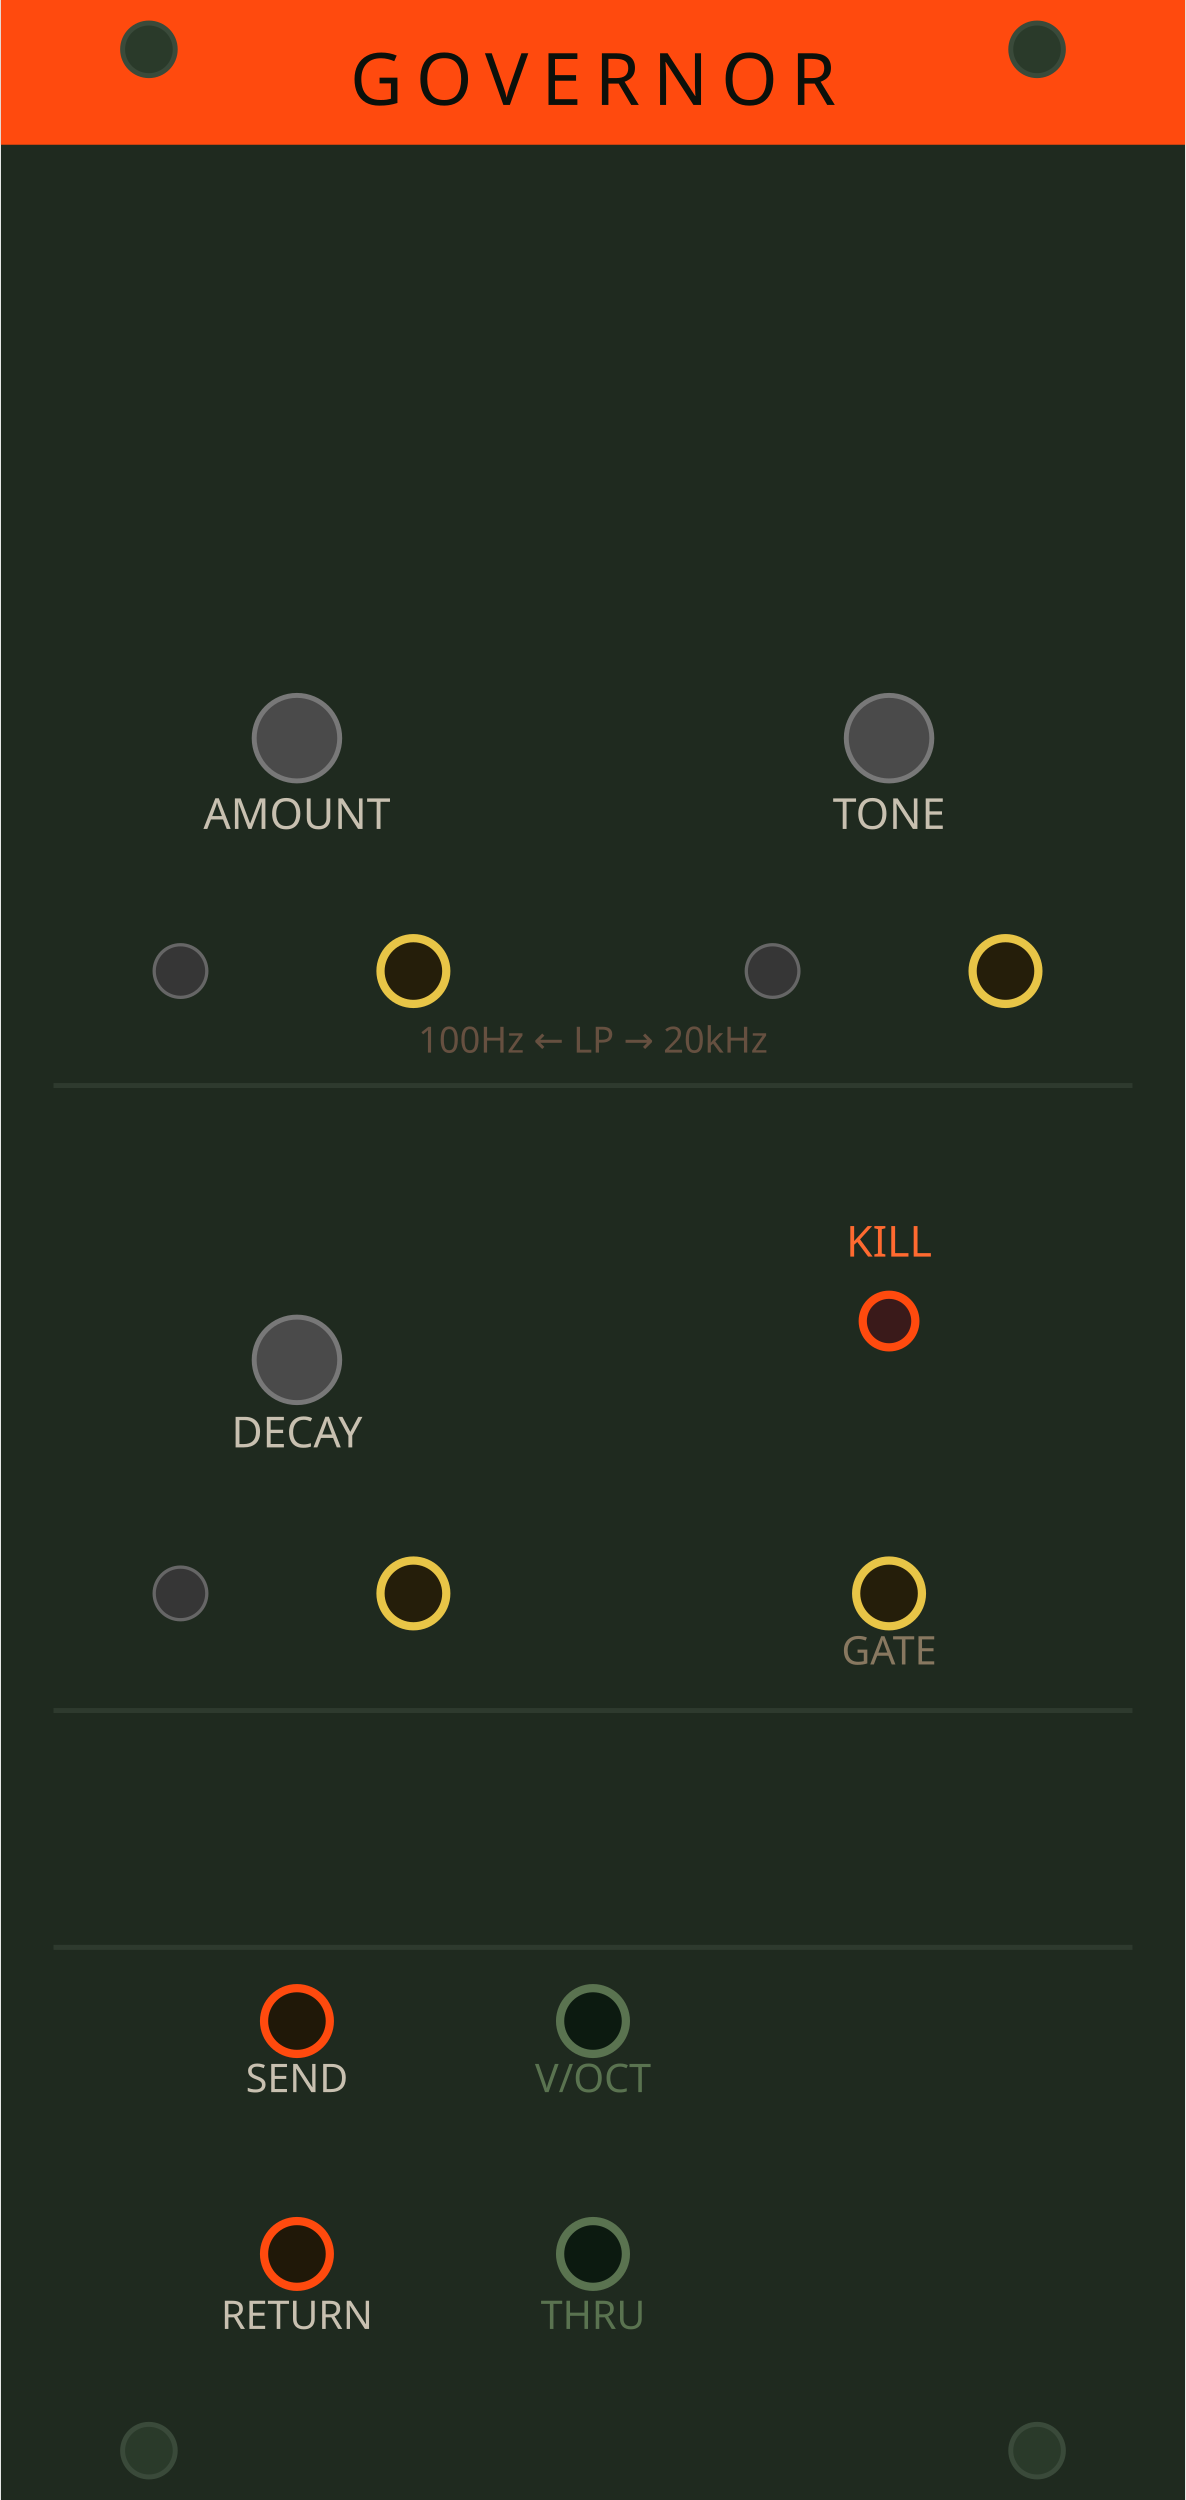
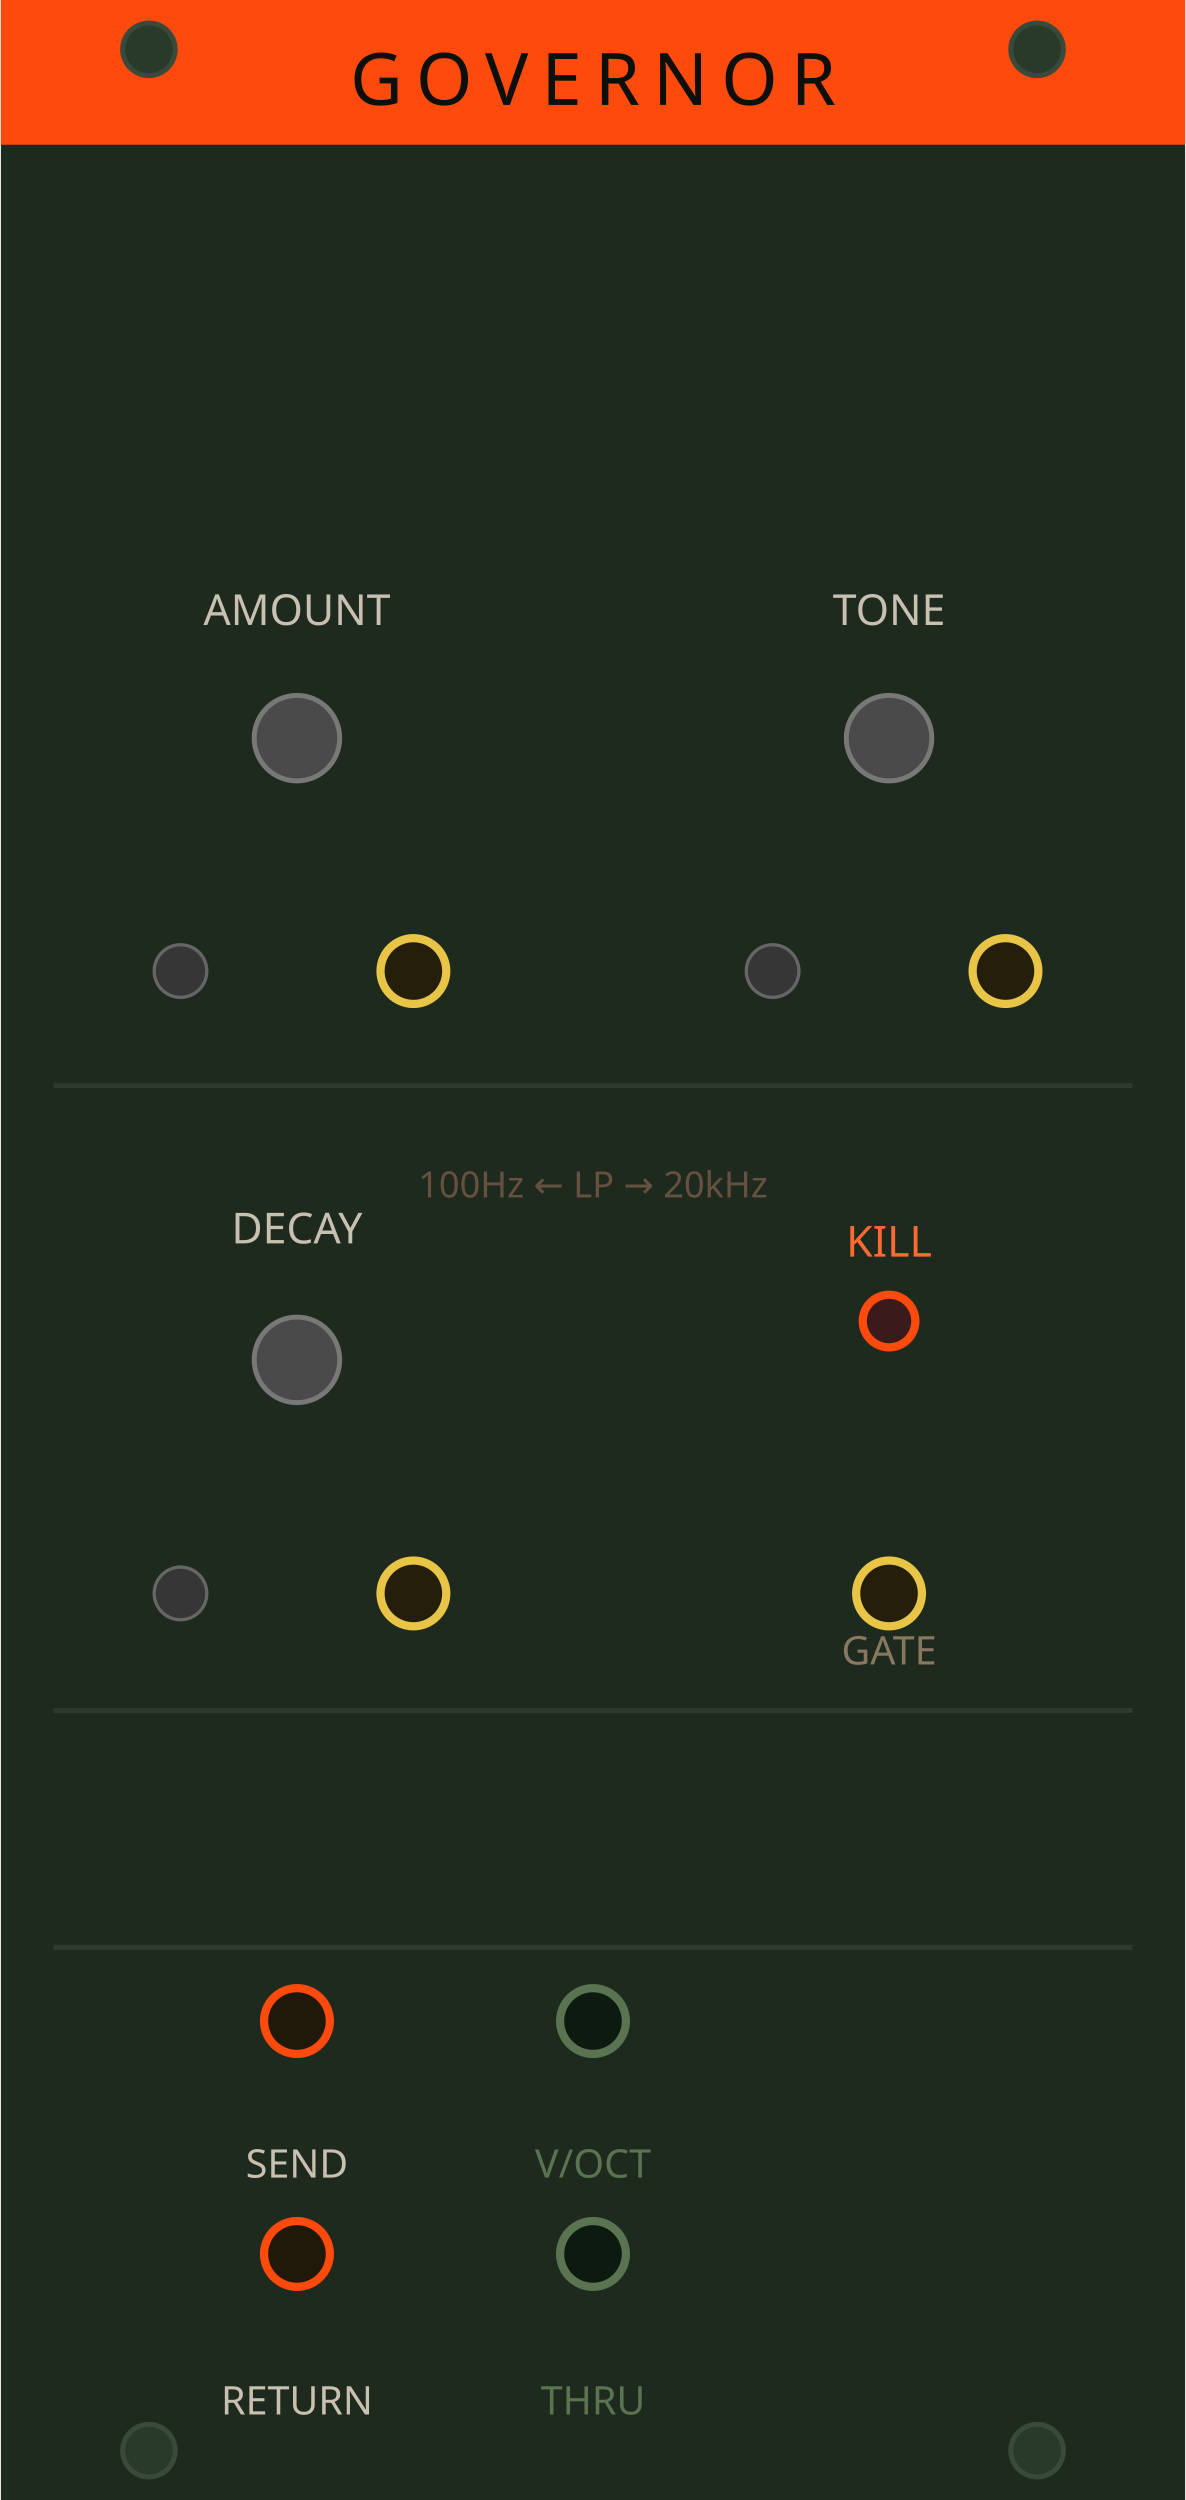
<svg xmlns="http://www.w3.org/2000/svg" width="60.96mm" height="128.5mm" viewBox="0 0 180 380" version="1.1" id="svg22">
  <defs id="defs22" />
  <rect width="180" height="380" fill="#1F2A1F" id="rect1" />
  <rect width="180" height="22" fill="#FF4A0E" id="rect2" />
  <path d="m 57.557,11.801 h 2.717 v 3.85 q -0.638,0.209 -1.287,0.308 -0.649,0.099 -1.474,0.099 -1.221,0 -2.057,-0.484 -0.836,-0.495 -1.276,-1.397 -0.429,-0.913 -0.429,-2.156 0,-1.232 0.484,-2.134 0.484,-0.902 1.386,-1.397 0.913,-0.506 2.2,-0.506 0.66,0 1.243,0.121 0.594,0.121 1.1,0.341 l -0.374,0.858 q -0.418,-0.187 -0.946,-0.319 -0.517,-0.132 -1.078,-0.132 -1.408,0 -2.2,0.847 -0.781,0.847 -0.781,2.321 0,0.935 0.297,1.661 0.308,0.715 0.957,1.122 0.649,0.396 1.705,0.396 0.517,0 0.88,-0.055 0.363,-0.055 0.66,-0.132 v -2.332 h -1.727 z m 13.451,0.209 q 0,1.221 -0.418,2.134 -0.407,0.902 -1.21,1.408 -0.803,0.506 -1.991,0.506 -1.221,0 -2.035,-0.506 -0.803,-0.506 -1.199,-1.419 -0.396,-0.913 -0.396,-2.134 0,-1.21 0.396,-2.112 0.396,-0.902 1.199,-1.408 0.814,-0.506 2.046,-0.506 1.177,0 1.98,0.506 0.803,0.495 1.21,1.408 0.418,0.902 0.418,2.123 z m -6.204,0 q 0,1.485 0.627,2.343 0.627,0.847 1.958,0.847 1.342,0 1.958,-0.847 0.616,-0.858 0.616,-2.343 0,-1.485 -0.616,-2.321 -0.616,-0.847 -1.947,-0.847 -1.331,0 -1.969,0.847 -0.627,0.836 -0.627,2.321 z m 15.365,-3.916 -2.805,7.854 h -0.99 l -2.805,-7.854 h 1.034 l 1.771,5.038 q 0.176,0.484 0.297,0.913 0.121,0.418 0.198,0.803 0.077,-0.385 0.198,-0.814 0.121,-0.429 0.297,-0.924 l 1.76,-5.016 z m 7.456,7.854 h -4.389 V 8.094 h 4.389 v 0.869 h -3.399 v 2.453 h 3.201 v 0.858 h -3.201 v 2.805 h 3.399 z m 5.894,-7.854 q 1.463,0 2.156,0.561 0.704,0.55 0.704,1.672 0,0.627 -0.231,1.045 -0.231,0.418 -0.594,0.671 -0.352,0.242 -0.748,0.385 l 2.156,3.52 h -1.155 l -1.903,-3.245 h -1.562 v 3.245 h -0.99 V 8.094 Z m -0.055,0.858 h -1.122 v 2.915 h 1.177 q 0.957,0 1.397,-0.374 0.44,-0.385 0.44,-1.122 0,-0.77 -0.462,-1.089 -0.462,-0.33 -1.43,-0.33 z M 106.42,15.948 h -1.155 l -4.202,-6.523 h -0.044 q 0.022,0.385 0.055,0.957 0.033,0.572 0.033,1.177 v 4.389 h -0.913 V 8.094 h 1.144 l 4.191,6.501 h 0.044 q -0.011,-0.176 -0.033,-0.528 -0.011,-0.352 -0.033,-0.77 -0.011,-0.418 -0.011,-0.77 V 8.094 h 0.924 z m 10.987,-3.938 q 0,1.221 -0.418,2.134 -0.407,0.902 -1.21,1.408 -0.803,0.506 -1.991,0.506 -1.221,0 -2.035,-0.506 -0.803,-0.506 -1.199,-1.419 -0.396,-0.913 -0.396,-2.134 0,-1.21 0.396,-2.112 0.396,-0.902 1.199,-1.408 0.814,-0.506 2.046,-0.506 1.177,0 1.98,0.506 0.803,0.495 1.21,1.408 0.418,0.902 0.418,2.123 z m -6.204,0 q 0,1.485 0.627,2.343 0.627,0.847 1.958,0.847 1.342,0 1.958,-0.847 0.616,-0.858 0.616,-2.343 0,-1.485 -0.616,-2.321 -0.616,-0.847 -1.947,-0.847 -1.331,0 -1.969,0.847 -0.627,0.836 -0.627,2.321 z m 12.109,-3.916 q 1.463,0 2.156,0.561 0.704,0.55 0.704,1.672 0,0.627 -0.231,1.045 -0.231,0.418 -0.594,0.671 -0.352,0.242 -0.748,0.385 l 2.156,3.52 h -1.155 l -1.903,-3.245 h -1.562 v 3.245 h -0.99 V 8.094 Z m -0.055,0.858 h -1.122 v 2.915 h 1.177 q 0.957,0 1.397,-0.374 0.44,-0.385 0.44,-1.122 0,-0.77 -0.462,-1.089 -0.462,-0.33 -1.43,-0.33 z" id="text2" style="font-size:11px;font-family:'Nunito Sans', sans-serif;letter-spacing:2;dominant-baseline:middle;text-anchor:middle;fill:#0c100a" aria-label="GOVERNOR" />
  <line x1="8" y1="165" x2="172" y2="165" stroke="#2E3A2E" stroke-width="0.75" id="line2" />
  <line x1="8" y1="260" x2="172" y2="260" stroke="#2E3A2E" stroke-width="0.75" id="line3" />
  <line x1="8" y1="296" x2="172" y2="296" stroke="#2E3A2E" stroke-width="0.75" id="line4" />
  <circle cx="45.0" cy="112.2" r="6.5" fill="#4A4A4A" stroke="#787878" stroke-width="0.75" id="circle4" />
  <circle cx="27.3" cy="147.6" r="4" fill="#363636" stroke="#666" stroke-width="0.5" id="circle5" />
  <circle cx="62.7" cy="147.6" r="5" fill="#251E0A" stroke="#E8C547" stroke-width="1.25" id="circle6" />
-   <path d="m 34.327,126 -0.559,-1.437 h -1.839 L 31.376,126 h -0.592 l 1.813,-4.66 h 0.526 l 1.807,4.66 z m -1.254,-3.361 q -0.019,-0.052 -0.065,-0.189 -0.045,-0.137 -0.091,-0.28 -0.039,-0.149 -0.065,-0.228 -0.045,0.202 -0.104,0.397 -0.059,0.189 -0.098,0.299 l -0.526,1.404 h 1.469 z m 4.543,3.361 -1.528,-4.069 h -0.026 q 0.019,0.202 0.033,0.546 0.013,0.338 0.013,0.709 V 126 h -0.539 v -4.641 h 0.865 l 1.43,3.803 h 0.026 l 1.456,-3.803 h 0.858 V 126 h -0.579 v -2.853 q 0,-0.338 0.013,-0.669 0.019,-0.332 0.033,-0.539 h -0.026 l -1.547,4.062 z m 7.897,-2.327 q 0,0.722 -0.247,1.261 -0.24,0.533 -0.715,0.832 -0.474,0.299 -1.177,0.299 -0.722,0 -1.202,-0.299 -0.474,-0.299 -0.709,-0.839 -0.234,-0.539 -0.234,-1.261 0,-0.715 0.234,-1.248 0.234,-0.533 0.709,-0.832 0.481,-0.299 1.209,-0.299 0.696,0 1.17,0.299 0.474,0.292 0.715,0.832 0.247,0.533 0.247,1.254 z m -3.666,0 q 0,0.877 0.37,1.385 0.37,0.5 1.157,0.5 0.793,0 1.157,-0.5 0.364,-0.507 0.364,-1.385 0,-0.877 -0.364,-1.371 -0.364,-0.5 -1.151,-0.5 -0.786,0 -1.163,0.5 -0.37,0.494 -0.37,1.371 z m 8.223,0.689 q 0,0.481 -0.195,0.871 -0.195,0.384 -0.598,0.611 -0.397,0.221 -1.014,0.221 -0.865,0 -1.319,-0.468 -0.449,-0.474 -0.449,-1.248 v -2.99 h 0.585 v 3.01 q 0,0.566 0.299,0.877 0.305,0.312 0.916,0.312 0.63,0 0.91,-0.332 0.286,-0.338 0.286,-0.865 v -3.003 h 0.579 z M 54.971,126 h -0.682 l -2.483,-3.854 h -0.026 q 0.013,0.228 0.033,0.566 0.019,0.338 0.019,0.696 V 126 h -0.539 v -4.641 h 0.676 l 2.477,3.841 h 0.026 q -0.006,-0.104 -0.019,-0.312 -0.006,-0.208 -0.019,-0.455 -0.006,-0.247 -0.006,-0.455 v -2.619 h 0.546 z m 2.73,0 h -0.585 v -4.128 h -1.45 v -0.513 h 3.478 v 0.513 h -1.443 z" id="text6" style="font-size:6.5px;font-family:'Nunito Sans', sans-serif;text-anchor:middle;fill:#c8c0b0" aria-label="AMOUNT" />
+   <path d="m 34.327,126 -0.559,-1.437 h -1.839 L 31.376,126 h -0.592 l 1.813,-4.66 h 0.526 l 1.807,4.66 z m -1.254,-3.361 q -0.019,-0.052 -0.065,-0.189 -0.045,-0.137 -0.091,-0.28 -0.039,-0.149 -0.065,-0.228 -0.045,0.202 -0.104,0.397 -0.059,0.189 -0.098,0.299 l -0.526,1.404 h 1.469 z m 4.543,3.361 -1.528,-4.069 h -0.026 q 0.019,0.202 0.033,0.546 0.013,0.338 0.013,0.709 V 126 h -0.539 v -4.641 h 0.865 l 1.43,3.803 h 0.026 l 1.456,-3.803 h 0.858 V 126 h -0.579 v -2.853 q 0,-0.338 0.013,-0.669 0.019,-0.332 0.033,-0.539 h -0.026 l -1.547,4.062 z m 7.897,-2.327 q 0,0.722 -0.247,1.261 -0.24,0.533 -0.715,0.832 -0.474,0.299 -1.177,0.299 -0.722,0 -1.202,-0.299 -0.474,-0.299 -0.709,-0.839 -0.234,-0.539 -0.234,-1.261 0,-0.715 0.234,-1.248 0.234,-0.533 0.709,-0.832 0.481,-0.299 1.209,-0.299 0.696,0 1.17,0.299 0.474,0.292 0.715,0.832 0.247,0.533 0.247,1.254 z m -3.666,0 q 0,0.877 0.37,1.385 0.37,0.5 1.157,0.5 0.793,0 1.157,-0.5 0.364,-0.507 0.364,-1.385 0,-0.877 -0.364,-1.371 -0.364,-0.5 -1.151,-0.5 -0.786,0 -1.163,0.5 -0.37,0.494 -0.37,1.371 z m 8.223,0.689 q 0,0.481 -0.195,0.871 -0.195,0.384 -0.598,0.611 -0.397,0.221 -1.014,0.221 -0.865,0 -1.319,-0.468 -0.449,-0.474 -0.449,-1.248 v -2.99 h 0.585 v 3.01 q 0,0.566 0.299,0.877 0.305,0.312 0.916,0.312 0.63,0 0.91,-0.332 0.286,-0.338 0.286,-0.865 v -3.003 h 0.579 z M 54.971,126 h -0.682 l -2.483,-3.854 h -0.026 q 0.013,0.228 0.033,0.566 0.019,0.338 0.019,0.696 V 126 h -0.539 v -4.641 h 0.676 l 2.477,3.841 h 0.026 q -0.006,-0.104 -0.019,-0.312 -0.006,-0.208 -0.019,-0.455 -0.006,-0.247 -0.006,-0.455 v -2.619 h 0.546 z m 2.73,0 h -0.585 v -4.128 h -1.45 v -0.513 h 3.478 v 0.513 h -1.443 z" id="text6" style="font-size:6.5px;font-family:'Nunito Sans', sans-serif;text-anchor:middle;fill:#c8c0b0" aria-label="AMOUNT" transform="translate(0,-31)" />
  <circle cx="135.0" cy="112.2" r="6.5" fill="#4A4A4A" stroke="#787878" stroke-width="0.75" id="circle7" />
  <circle cx="117.3" cy="147.6" r="4" fill="#363636" stroke="#666" stroke-width="0.5" id="circle8" />
  <circle cx="152.7" cy="147.6" r="5" fill="#251E0A" stroke="#E8C547" stroke-width="1.25" id="circle9" />
-   <path d="m 128.542,126 h -0.585 v -4.128 h -1.45 v -0.513 h 3.478 v 0.513 h -1.443 z m 6.064,-2.327 q 0,0.722 -0.247,1.261 -0.24,0.533 -0.715,0.832 -0.474,0.299 -1.177,0.299 -0.722,0 -1.202,-0.299 -0.474,-0.299 -0.709,-0.839 -0.234,-0.539 -0.234,-1.261 0,-0.715 0.234,-1.248 0.234,-0.533 0.709,-0.832 0.481,-0.299 1.209,-0.299 0.696,0 1.17,0.299 0.474,0.292 0.715,0.832 0.247,0.533 0.247,1.254 z m -3.666,0 q 0,0.877 0.37,1.385 0.37,0.5 1.157,0.5 0.793,0 1.157,-0.5 0.364,-0.507 0.364,-1.385 0,-0.877 -0.364,-1.371 -0.364,-0.5 -1.151,-0.5 -0.786,0 -1.163,0.5 -0.37,0.494 -0.37,1.371 z m 8.372,2.327 h -0.682 l -2.483,-3.854 h -0.026 q 0.013,0.228 0.033,0.566 0.019,0.338 0.019,0.696 V 126 h -0.539 v -4.641 h 0.676 l 2.477,3.841 h 0.026 q -0.007,-0.104 -0.019,-0.312 -0.007,-0.208 -0.019,-0.455 -0.006,-0.247 -0.006,-0.455 v -2.619 h 0.546 z m 3.854,0 h -2.594 v -4.641 h 2.594 v 0.513 h -2.009 v 1.45 h 1.891 v 0.507 h -1.891 v 1.657 h 2.009 z" id="text9" style="font-size:6.5px;font-family:'Nunito Sans', sans-serif;text-anchor:middle;fill:#c8c0b0" aria-label="TONE" />
-   <path d="m 65.385,160 h -0.473 v -2.744 q 0,-0.236 0.005,-0.38 0.005,-0.143 0.017,-0.297 -0.088,0.088 -0.16,0.148 -0.071,0.06 -0.181,0.154 l -0.418,0.341 -0.253,-0.325 1.062,-0.825 h 0.402 z m 4.07,-1.969 q 0,0.632 -0.132,1.089 -0.132,0.451 -0.418,0.693 -0.286,0.242 -0.759,0.242 -0.665,0 -0.985,-0.533 -0.314,-0.539 -0.314,-1.49 0,-0.638 0.127,-1.089 0.132,-0.451 0.418,-0.688 0.286,-0.242 0.753,-0.242 0.66,0 0.985,0.533 0.325,0.528 0.325,1.485 z m -2.123,0 q 0,0.808 0.181,1.21 0.187,0.402 0.632,0.402 0.44,0 0.627,-0.396 0.193,-0.402 0.193,-1.216 0,-0.803 -0.193,-1.204 -0.187,-0.402 -0.627,-0.402 -0.446,0 -0.632,0.402 -0.181,0.402 -0.181,1.204 z m 5.269,0 q 0,0.632 -0.132,1.089 -0.132,0.451 -0.418,0.693 -0.286,0.242 -0.759,0.242 -0.665,0 -0.985,-0.533 -0.314,-0.539 -0.314,-1.49 0,-0.638 0.127,-1.089 0.132,-0.451 0.418,-0.688 0.286,-0.242 0.753,-0.242 0.66,0 0.985,0.533 0.325,0.528 0.325,1.485 z m -2.123,0 q 0,0.808 0.181,1.21 0.187,0.402 0.632,0.402 0.44,0 0.627,-0.396 0.193,-0.402 0.193,-1.216 0,-0.803 -0.193,-1.204 -0.187,-0.402 -0.627,-0.402 -0.446,0 -0.632,0.402 -0.181,0.402 -0.181,1.204 z M 76.407,160 h -0.495 v -1.831 h -2.013 V 160 h -0.495 v -3.927 h 0.495 v 1.661 h 2.013 v -1.661 h 0.495 z m 2.909,0 h -2.156 v -0.319 l 1.584,-2.255 h -1.49 v -0.374 h 2.024 v 0.363 l -1.562,2.211 h 1.601 z m 1.913,-1.603 v -0.242 l 1.055,-1.055 0.322,0.322 -0.626,0.626 h 3.274 v 0.457 h -3.274 l 0.626,0.626 -0.322,0.322 z M 87.533,160 v -3.927 h 0.495 v 3.487 h 1.716 V 160 Z m 3.921,-3.927 q 0.77,0 1.122,0.302 0.352,0.302 0.352,0.853 0,0.325 -0.148,0.611 -0.143,0.281 -0.489,0.457 -0.341,0.176 -0.929,0.176 h -0.451 V 160 h -0.495 v -3.927 z m -0.044,0.423 h -0.5 v 1.551 h 0.396 q 0.561,0 0.836,-0.181 0.275,-0.181 0.275,-0.616 0,-0.38 -0.242,-0.567 -0.242,-0.187 -0.764,-0.187 z m 7.568,1.659 v 0.242 l -1.055,1.055 -0.322,-0.322 0.626,-0.626 h -3.274 v -0.457 h 3.274 l -0.626,-0.626 0.322,-0.322 z M 103.538,160 h -2.596 v -0.402 l 1.028,-1.04 q 0.297,-0.297 0.5,-0.528 0.203,-0.231 0.308,-0.451 0.104,-0.226 0.104,-0.489 0,-0.325 -0.193,-0.489 -0.193,-0.171 -0.5,-0.171 -0.286,0 -0.506,0.099 -0.214,0.099 -0.44,0.275 l -0.259,-0.325 q 0.231,-0.193 0.528,-0.325 0.302,-0.138 0.676,-0.138 0.55,0 0.869,0.281 0.319,0.275 0.319,0.764 0,0.308 -0.127,0.578 -0.127,0.27 -0.352,0.533 -0.226,0.259 -0.528,0.555 l -0.82,0.808 v 0.022 h 1.986 z m 3.163,-1.969 q 0,0.632 -0.132,1.089 -0.132,0.451 -0.418,0.693 -0.286,0.242 -0.759,0.242 -0.665,0 -0.985,-0.533 -0.314,-0.539 -0.314,-1.49 0,-0.638 0.127,-1.089 0.132,-0.451 0.418,-0.688 0.286,-0.242 0.753,-0.242 0.66,0 0.985,0.533 0.325,0.528 0.325,1.485 z m -2.123,0 q 0,0.808 0.181,1.21 0.187,0.402 0.632,0.402 0.44,0 0.627,-0.396 0.193,-0.402 0.193,-1.216 0,-0.803 -0.193,-1.204 -0.187,-0.402 -0.627,-0.402 -0.446,0 -0.632,0.402 -0.181,0.402 -0.181,1.204 z m 3.338,-0.028 q 0,0.088 -0.011,0.231 -0.005,0.143 -0.011,0.247 h 0.022 q 0.033,-0.044 0.099,-0.127 0.066,-0.083 0.132,-0.165 0.071,-0.088 0.121,-0.143 l 0.941,-0.996 h 0.567 l -1.194,1.26 1.276,1.688 h -0.583 l -1.023,-1.375 -0.336,0.291 V 160 h -0.478 v -4.18 h 0.478 z M 113.443,160 h -0.495 v -1.831 h -2.013 V 160 h -0.495 v -3.927 h 0.495 v 1.661 h 2.013 v -1.661 h 0.495 z m 2.909,0 h -2.156 v -0.319 l 1.584,-2.255 h -1.49 v -0.374 h 2.024 v 0.363 l -1.562,2.211 h 1.601 z" id="text10" style="font-size:5.5px;font-family:'Nunito Sans', sans-serif;text-anchor:middle;fill:#665040" aria-label="100Hz ← LP → 20kHz" />
+   <path d="m 128.542,126 h -0.585 v -4.128 h -1.45 v -0.513 h 3.478 v 0.513 h -1.443 z m 6.064,-2.327 q 0,0.722 -0.247,1.261 -0.24,0.533 -0.715,0.832 -0.474,0.299 -1.177,0.299 -0.722,0 -1.202,-0.299 -0.474,-0.299 -0.709,-0.839 -0.234,-0.539 -0.234,-1.261 0,-0.715 0.234,-1.248 0.234,-0.533 0.709,-0.832 0.481,-0.299 1.209,-0.299 0.696,0 1.17,0.299 0.474,0.292 0.715,0.832 0.247,0.533 0.247,1.254 z m -3.666,0 q 0,0.877 0.37,1.385 0.37,0.5 1.157,0.5 0.793,0 1.157,-0.5 0.364,-0.507 0.364,-1.385 0,-0.877 -0.364,-1.371 -0.364,-0.5 -1.151,-0.5 -0.786,0 -1.163,0.5 -0.37,0.494 -0.37,1.371 z m 8.372,2.327 h -0.682 l -2.483,-3.854 h -0.026 q 0.013,0.228 0.033,0.566 0.019,0.338 0.019,0.696 V 126 h -0.539 v -4.641 h 0.676 l 2.477,3.841 h 0.026 q -0.007,-0.104 -0.019,-0.312 -0.007,-0.208 -0.019,-0.455 -0.006,-0.247 -0.006,-0.455 v -2.619 h 0.546 z m 3.854,0 h -2.594 v -4.641 h 2.594 v 0.513 h -2.009 v 1.45 h 1.891 v 0.507 h -1.891 v 1.657 h 2.009 z" id="text9" style="font-size:6.5px;font-family:'Nunito Sans', sans-serif;text-anchor:middle;fill:#c8c0b0" aria-label="TONE" transform="translate(0,-31)" />
+   <path d="m 65.385,160 h -0.473 v -2.744 q 0,-0.236 0.005,-0.38 0.005,-0.143 0.017,-0.297 -0.088,0.088 -0.16,0.148 -0.071,0.06 -0.181,0.154 l -0.418,0.341 -0.253,-0.325 1.062,-0.825 h 0.402 z m 4.07,-1.969 q 0,0.632 -0.132,1.089 -0.132,0.451 -0.418,0.693 -0.286,0.242 -0.759,0.242 -0.665,0 -0.985,-0.533 -0.314,-0.539 -0.314,-1.49 0,-0.638 0.127,-1.089 0.132,-0.451 0.418,-0.688 0.286,-0.242 0.753,-0.242 0.66,0 0.985,0.533 0.325,0.528 0.325,1.485 z m -2.123,0 q 0,0.808 0.181,1.21 0.187,0.402 0.632,0.402 0.44,0 0.627,-0.396 0.193,-0.402 0.193,-1.216 0,-0.803 -0.193,-1.204 -0.187,-0.402 -0.627,-0.402 -0.446,0 -0.632,0.402 -0.181,0.402 -0.181,1.204 z m 5.269,0 q 0,0.632 -0.132,1.089 -0.132,0.451 -0.418,0.693 -0.286,0.242 -0.759,0.242 -0.665,0 -0.985,-0.533 -0.314,-0.539 -0.314,-1.49 0,-0.638 0.127,-1.089 0.132,-0.451 0.418,-0.688 0.286,-0.242 0.753,-0.242 0.66,0 0.985,0.533 0.325,0.528 0.325,1.485 z m -2.123,0 q 0,0.808 0.181,1.21 0.187,0.402 0.632,0.402 0.44,0 0.627,-0.396 0.193,-0.402 0.193,-1.216 0,-0.803 -0.193,-1.204 -0.187,-0.402 -0.627,-0.402 -0.446,0 -0.632,0.402 -0.181,0.402 -0.181,1.204 z M 76.407,160 h -0.495 v -1.831 h -2.013 V 160 h -0.495 v -3.927 h 0.495 v 1.661 h 2.013 v -1.661 h 0.495 z m 2.909,0 h -2.156 v -0.319 l 1.584,-2.255 h -1.49 v -0.374 h 2.024 v 0.363 l -1.562,2.211 h 1.601 z m 1.913,-1.603 v -0.242 l 1.055,-1.055 0.322,0.322 -0.626,0.626 h 3.274 v 0.457 h -3.274 l 0.626,0.626 -0.322,0.322 z M 87.533,160 v -3.927 h 0.495 v 3.487 h 1.716 V 160 Z m 3.921,-3.927 q 0.77,0 1.122,0.302 0.352,0.302 0.352,0.853 0,0.325 -0.148,0.611 -0.143,0.281 -0.489,0.457 -0.341,0.176 -0.929,0.176 h -0.451 V 160 h -0.495 v -3.927 z m -0.044,0.423 h -0.5 v 1.551 h 0.396 q 0.561,0 0.836,-0.181 0.275,-0.181 0.275,-0.616 0,-0.38 -0.242,-0.567 -0.242,-0.187 -0.764,-0.187 z m 7.568,1.659 v 0.242 l -1.055,1.055 -0.322,-0.322 0.626,-0.626 h -3.274 v -0.457 h 3.274 l -0.626,-0.626 0.322,-0.322 z M 103.538,160 h -2.596 v -0.402 l 1.028,-1.04 q 0.297,-0.297 0.5,-0.528 0.203,-0.231 0.308,-0.451 0.104,-0.226 0.104,-0.489 0,-0.325 -0.193,-0.489 -0.193,-0.171 -0.5,-0.171 -0.286,0 -0.506,0.099 -0.214,0.099 -0.44,0.275 l -0.259,-0.325 q 0.231,-0.193 0.528,-0.325 0.302,-0.138 0.676,-0.138 0.55,0 0.869,0.281 0.319,0.275 0.319,0.764 0,0.308 -0.127,0.578 -0.127,0.27 -0.352,0.533 -0.226,0.259 -0.528,0.555 l -0.82,0.808 v 0.022 h 1.986 z m 3.163,-1.969 q 0,0.632 -0.132,1.089 -0.132,0.451 -0.418,0.693 -0.286,0.242 -0.759,0.242 -0.665,0 -0.985,-0.533 -0.314,-0.539 -0.314,-1.49 0,-0.638 0.127,-1.089 0.132,-0.451 0.418,-0.688 0.286,-0.242 0.753,-0.242 0.66,0 0.985,0.533 0.325,0.528 0.325,1.485 z m -2.123,0 q 0,0.808 0.181,1.21 0.187,0.402 0.632,0.402 0.44,0 0.627,-0.396 0.193,-0.402 0.193,-1.216 0,-0.803 -0.193,-1.204 -0.187,-0.402 -0.627,-0.402 -0.446,0 -0.632,0.402 -0.181,0.402 -0.181,1.204 z m 3.338,-0.028 q 0,0.088 -0.011,0.231 -0.005,0.143 -0.011,0.247 h 0.022 q 0.033,-0.044 0.099,-0.127 0.066,-0.083 0.132,-0.165 0.071,-0.088 0.121,-0.143 l 0.941,-0.996 h 0.567 l -1.194,1.26 1.276,1.688 h -0.583 l -1.023,-1.375 -0.336,0.291 V 160 h -0.478 v -4.18 h 0.478 z M 113.443,160 h -0.495 v -1.831 h -2.013 V 160 h -0.495 v -3.927 h 0.495 v 1.661 h 2.013 v -1.661 h 0.495 z m 2.909,0 h -2.156 v -0.319 l 1.584,-2.255 h -1.49 v -0.374 h 2.024 v 0.363 l -1.562,2.211 h 1.601 z" id="text10" style="font-size:5.5px;font-family:'Nunito Sans', sans-serif;text-anchor:middle;fill:#665040" aria-label="100Hz ← LP → 20kHz" transform="translate(0,22)" />
  <circle cx="45.0" cy="206.7" r="6.5" fill="#4A4A4A" stroke="#787878" stroke-width="0.75" id="circle10" />
  <circle cx="27.3" cy="242.2" r="4" fill="#363636" stroke="#666" stroke-width="0.5" id="circle11" />
  <circle cx="62.7" cy="242.2" r="5" fill="#251E0A" stroke="#E8C547" stroke-width="1.25" id="circle12" />
-   <path d="m 39.394,217.634 q 0,1.177 -0.643,1.774 -0.637,0.592 -1.781,0.592 h -1.294 v -4.641 h 1.43 q 0.702,0 1.216,0.26 0.513,0.26 0.793,0.767 0.28,0.5 0.28,1.248 z m -0.618,0.019 q 0,-0.929 -0.462,-1.359 -0.455,-0.435 -1.294,-0.435 h -0.76 v 3.64 h 0.63 q 1.885,0 1.885,-1.846 z M 43.014,220 h -2.594 v -4.641 h 2.594 v 0.513 h -2.009 v 1.45 h 1.891 v 0.507 h -1.891 v 1.657 h 2.009 z m 3.009,-4.192 q -0.748,0 -1.177,0.5 -0.429,0.5 -0.429,1.371 0,0.865 0.397,1.371 0.403,0.5 1.202,0.5 0.305,0 0.579,-0.052 0.273,-0.052 0.533,-0.13 v 0.507 q -0.26,0.098 -0.539,0.143 -0.273,0.045 -0.656,0.045 -0.709,0 -1.183,-0.292 -0.474,-0.292 -0.715,-0.832 -0.234,-0.539 -0.234,-1.268 0,-0.702 0.254,-1.235 0.26,-0.539 0.76,-0.839 0.5,-0.305 1.216,-0.305 0.735,0 1.28,0.273 l -0.234,0.494 q -0.214,-0.098 -0.481,-0.175 -0.26,-0.078 -0.572,-0.078 z m 5.031,4.192 -0.559,-1.437 h -1.839 L 48.104,220 h -0.592 l 1.813,-4.66 h 0.526 l 1.807,4.66 z m -1.254,-3.361 q -0.019,-0.052 -0.065,-0.189 -0.045,-0.137 -0.091,-0.28 -0.039,-0.149 -0.065,-0.228 -0.045,0.202 -0.104,0.397 -0.059,0.189 -0.098,0.299 l -0.526,1.404 h 1.469 z m 3.315,1.001 1.209,-2.281 h 0.63 l -1.547,2.841 V 220 h -0.585 v -1.774 l -1.547,-2.866 h 0.637 z" id="text12" style="font-size:6.5px;font-family:'Nunito Sans', sans-serif;text-anchor:middle;fill:#c8c0b0" aria-label="DECAY" />
+   <path d="m 39.394,217.634 q 0,1.177 -0.643,1.774 -0.637,0.592 -1.781,0.592 h -1.294 v -4.641 h 1.43 q 0.702,0 1.216,0.26 0.513,0.26 0.793,0.767 0.28,0.5 0.28,1.248 z m -0.618,0.019 q 0,-0.929 -0.462,-1.359 -0.455,-0.435 -1.294,-0.435 h -0.76 v 3.64 h 0.63 q 1.885,0 1.885,-1.846 z M 43.014,220 h -2.594 v -4.641 h 2.594 v 0.513 h -2.009 v 1.45 h 1.891 v 0.507 h -1.891 v 1.657 h 2.009 z m 3.009,-4.192 q -0.748,0 -1.177,0.5 -0.429,0.5 -0.429,1.371 0,0.865 0.397,1.371 0.403,0.5 1.202,0.5 0.305,0 0.579,-0.052 0.273,-0.052 0.533,-0.13 v 0.507 q -0.26,0.098 -0.539,0.143 -0.273,0.045 -0.656,0.045 -0.709,0 -1.183,-0.292 -0.474,-0.292 -0.715,-0.832 -0.234,-0.539 -0.234,-1.268 0,-0.702 0.254,-1.235 0.26,-0.539 0.76,-0.839 0.5,-0.305 1.216,-0.305 0.735,0 1.28,0.273 l -0.234,0.494 q -0.214,-0.098 -0.481,-0.175 -0.26,-0.078 -0.572,-0.078 z m 5.031,4.192 -0.559,-1.437 h -1.839 L 48.104,220 h -0.592 l 1.813,-4.66 h 0.526 l 1.807,4.66 z m -1.254,-3.361 q -0.019,-0.052 -0.065,-0.189 -0.045,-0.137 -0.091,-0.28 -0.039,-0.149 -0.065,-0.228 -0.045,0.202 -0.104,0.397 -0.059,0.189 -0.098,0.299 l -0.526,1.404 h 1.469 z m 3.315,1.001 1.209,-2.281 h 0.63 l -1.547,2.841 V 220 h -0.585 v -1.774 l -1.547,-2.866 h 0.637 z" id="text12" style="font-size:6.5px;font-family:'Nunito Sans', sans-serif;text-anchor:middle;fill:#c8c0b0" aria-label="DECAY" transform="translate(0,-31)" />
  <circle cx="135.0" cy="200.8" r="4" fill="#3A1A1A" stroke="#FF4A0E" stroke-width="1.25" id="circle13" />
  <path d="m 132.504,191 h -0.689 l -1.645,-2.216 -0.474,0.416 V 191 h -0.585 v -4.641 h 0.585 v 2.288 q 0.195,-0.221 0.397,-0.442 0.202,-0.221 0.403,-0.442 l 1.254,-1.404 h 0.682 l -1.839,2.022 z m 1.937,0 h -1.677 v -0.338 l 0.546,-0.123 v -3.712 l -0.546,-0.13 v -0.338 h 1.677 v 0.338 l -0.546,0.13 v 3.712 l 0.546,0.123 z m 0.897,0 v -4.641 h 0.585 v 4.121 h 2.028 V 191 Z m 3.406,0 v -4.641 h 0.585 v 4.121 h 2.028 V 191 Z" id="text13" style="font-size:6.5px;font-family:'Nunito Sans', sans-serif;text-anchor:middle;fill:#ff6a30" aria-label="KILL" />
  <circle cx="135.0" cy="242.2" r="5" fill="#251E0A" stroke="#E8C547" stroke-width="1.25" id="circle14" />
  <path d="m 130.215,250.738 h 1.482 v 2.1 q -0.348,0.114 -0.702,0.168 -0.354,0.054 -0.804,0.054 -0.666,0 -1.122,-0.264 -0.456,-0.27 -0.696,-0.762 -0.234,-0.498 -0.234,-1.176 0,-0.672 0.264,-1.164 0.264,-0.492 0.756,-0.762 0.498,-0.276 1.2,-0.276 0.36,0 0.678,0.066 0.324,0.066 0.6,0.186 l -0.204,0.468 q -0.228,-0.102 -0.516,-0.174 -0.282,-0.072 -0.588,-0.072 -0.768,0 -1.2,0.462 -0.426,0.462 -0.426,1.266 0,0.51 0.162,0.906 0.168,0.39 0.522,0.612 0.354,0.216 0.93,0.216 0.282,0 0.48,-0.03 0.198,-0.03 0.36,-0.072 v -1.272 h -0.942 z m 5.196,2.262 -0.516,-1.326 h -1.698 l -0.51,1.326 h -0.546 l 1.674,-4.302 h 0.486 l 1.668,4.302 z m -1.158,-3.102 q -0.018,-0.048 -0.06,-0.174 -0.042,-0.126 -0.084,-0.258 -0.036,-0.138 -0.06,-0.21 -0.042,0.186 -0.096,0.366 -0.054,0.174 -0.09,0.276 l -0.486,1.296 h 1.356 z m 3.24,3.102 h -0.54 v -3.81 h -1.338 v -0.474 h 3.21 v 0.474 h -1.332 z m 4.374,0 h -2.394 v -4.284 h 2.394 v 0.474 h -1.854 v 1.338 h 1.746 v 0.468 h -1.746 v 1.53 h 1.854 z" id="text14" style="font-size:6px;font-family:'Nunito Sans', sans-serif;text-anchor:middle;fill:#887860" aria-label="GATE" />
  <circle cx="45.0" cy="307.2" r="5" fill="#201808" stroke="#FF4A0E" stroke-width="1.25" id="circle15" />
  <circle cx="90.0" cy="307.2" r="5" fill="#0C1A10" stroke="#5A7350" stroke-width="1.25" id="circle16" />
-   <path d="m 40.227,316.854 q 0,0.57 -0.414,0.888 -0.414,0.318 -1.116,0.318 -0.36,0 -0.666,-0.054 -0.306,-0.054 -0.51,-0.15 v -0.516 q 0.216,0.096 0.534,0.174 0.324,0.078 0.666,0.078 0.48,0 0.72,-0.186 0.246,-0.186 0.246,-0.504 0,-0.21 -0.09,-0.354 -0.09,-0.144 -0.312,-0.264 -0.216,-0.126 -0.606,-0.264 -0.546,-0.198 -0.828,-0.486 -0.276,-0.288 -0.276,-0.786 0,-0.342 0.174,-0.582 0.174,-0.246 0.48,-0.378 0.312,-0.132 0.714,-0.132 0.354,0 0.648,0.066 0.294,0.066 0.534,0.174 l -0.168,0.462 q -0.222,-0.096 -0.486,-0.162 -0.258,-0.066 -0.54,-0.066 -0.402,0 -0.606,0.174 -0.204,0.168 -0.204,0.45 0,0.216 0.09,0.36 0.09,0.144 0.294,0.258 0.204,0.114 0.552,0.246 0.378,0.138 0.636,0.3 0.264,0.156 0.396,0.378 0.138,0.222 0.138,0.558 z M 43.485,318 h -2.394 v -4.284 h 2.394 v 0.474 h -1.854 v 1.338 h 1.746 v 0.468 h -1.746 v 1.53 h 1.854 z m 4.338,0 h -0.63 l -2.292,-3.558 h -0.024 q 0.012,0.21 0.03,0.522 0.018,0.312 0.018,0.642 V 318 h -0.498 v -4.284 h 0.624 l 2.286,3.546 h 0.024 q -0.006,-0.096 -0.018,-0.288 -0.006,-0.192 -0.018,-0.42 -0.006,-0.228 -0.006,-0.42 v -2.418 h 0.504 z m 4.596,-2.184 q 0,1.086 -0.594,1.638 -0.588,0.546 -1.644,0.546 h -1.194 v -4.284 h 1.32 q 0.648,0 1.122,0.24 0.474,0.24 0.732,0.708 0.258,0.462 0.258,1.152 z m -0.57,0.018 q 0,-0.858 -0.426,-1.254 -0.42,-0.402 -1.194,-0.402 h -0.702 v 3.36 h 0.582 q 1.74,0 1.74,-1.704 z" id="text16" style="font-size:6px;font-family:'Nunito Sans', sans-serif;text-anchor:middle;fill:#c8c0b0" aria-label="SEND" />
-   <path d="M 84.777,313.716 83.247,318 h -0.54 l -1.53,-4.284 h 0.564 l 0.966,2.748 q 0.096,0.264 0.162,0.498 0.066,0.228 0.108,0.438 0.042,-0.21 0.108,-0.444 0.066,-0.234 0.162,-0.504 l 0.96,-2.736 z m 2.172,0 -1.596,4.284 h -0.516 l 1.596,-4.284 z m 4.38,2.136 q 0,0.666 -0.228,1.164 -0.222,0.492 -0.66,0.768 -0.438,0.276 -1.086,0.276 -0.666,0 -1.11,-0.276 -0.438,-0.276 -0.654,-0.774 -0.216,-0.498 -0.216,-1.164 0,-0.66 0.216,-1.152 0.216,-0.492 0.654,-0.768 0.444,-0.276 1.116,-0.276 0.642,0 1.08,0.276 0.438,0.27 0.66,0.768 0.228,0.492 0.228,1.158 z m -3.384,0 q 0,0.81 0.342,1.278 0.342,0.462 1.068,0.462 0.732,0 1.068,-0.462 0.336,-0.468 0.336,-1.278 0,-0.81 -0.336,-1.266 -0.336,-0.462 -1.062,-0.462 -0.726,0 -1.074,0.462 -0.342,0.456 -0.342,1.266 z m 6.168,-1.722 q -0.69,0 -1.086,0.462 -0.396,0.462 -0.396,1.266 0,0.798 0.366,1.266 0.372,0.462 1.11,0.462 0.282,0 0.534,-0.048 0.252,-0.048 0.492,-0.12 v 0.468 q -0.24,0.09 -0.498,0.132 -0.252,0.042 -0.606,0.042 -0.654,0 -1.092,-0.27 -0.438,-0.27 -0.66,-0.768 -0.216,-0.498 -0.216,-1.17 0,-0.648 0.234,-1.14 0.24,-0.498 0.702,-0.774 0.462,-0.282 1.122,-0.282 0.678,0 1.182,0.252 l -0.216,0.456 q -0.198,-0.09 -0.444,-0.162 -0.24,-0.072 -0.528,-0.072 z m 3.312,3.87 h -0.54 v -3.81 h -1.338 v -0.474 h 3.21 v 0.474 h -1.332 z" id="text17" style="font-size:6px;font-family:'Nunito Sans', sans-serif;text-anchor:middle;fill:#5a7350" aria-label="V/OCT" />
+   <path d="m 40.227,316.854 q 0,0.57 -0.414,0.888 -0.414,0.318 -1.116,0.318 -0.36,0 -0.666,-0.054 -0.306,-0.054 -0.51,-0.15 v -0.516 q 0.216,0.096 0.534,0.174 0.324,0.078 0.666,0.078 0.48,0 0.72,-0.186 0.246,-0.186 0.246,-0.504 0,-0.21 -0.09,-0.354 -0.09,-0.144 -0.312,-0.264 -0.216,-0.126 -0.606,-0.264 -0.546,-0.198 -0.828,-0.486 -0.276,-0.288 -0.276,-0.786 0,-0.342 0.174,-0.582 0.174,-0.246 0.48,-0.378 0.312,-0.132 0.714,-0.132 0.354,0 0.648,0.066 0.294,0.066 0.534,0.174 l -0.168,0.462 q -0.222,-0.096 -0.486,-0.162 -0.258,-0.066 -0.54,-0.066 -0.402,0 -0.606,0.174 -0.204,0.168 -0.204,0.45 0,0.216 0.09,0.36 0.09,0.144 0.294,0.258 0.204,0.114 0.552,0.246 0.378,0.138 0.636,0.3 0.264,0.156 0.396,0.378 0.138,0.222 0.138,0.558 z M 43.485,318 h -2.394 v -4.284 h 2.394 v 0.474 h -1.854 v 1.338 h 1.746 v 0.468 h -1.746 v 1.53 h 1.854 z m 4.338,0 h -0.63 l -2.292,-3.558 h -0.024 q 0.012,0.21 0.03,0.522 0.018,0.312 0.018,0.642 V 318 h -0.498 v -4.284 h 0.624 l 2.286,3.546 h 0.024 q -0.006,-0.096 -0.018,-0.288 -0.006,-0.192 -0.018,-0.42 -0.006,-0.228 -0.006,-0.42 v -2.418 h 0.504 z m 4.596,-2.184 q 0,1.086 -0.594,1.638 -0.588,0.546 -1.644,0.546 h -1.194 v -4.284 h 1.32 q 0.648,0 1.122,0.24 0.474,0.24 0.732,0.708 0.258,0.462 0.258,1.152 z m -0.57,0.018 q 0,-0.858 -0.426,-1.254 -0.42,-0.402 -1.194,-0.402 h -0.702 v 3.36 h 0.582 q 1.74,0 1.74,-1.704 z" id="text16" style="font-size:6px;font-family:'Nunito Sans', sans-serif;text-anchor:middle;fill:#c8c0b0" aria-label="SEND" transform="translate(0,13)" />
+   <path d="M 84.777,313.716 83.247,318 h -0.54 l -1.53,-4.284 h 0.564 l 0.966,2.748 q 0.096,0.264 0.162,0.498 0.066,0.228 0.108,0.438 0.042,-0.21 0.108,-0.444 0.066,-0.234 0.162,-0.504 l 0.96,-2.736 z m 2.172,0 -1.596,4.284 h -0.516 l 1.596,-4.284 z m 4.38,2.136 q 0,0.666 -0.228,1.164 -0.222,0.492 -0.66,0.768 -0.438,0.276 -1.086,0.276 -0.666,0 -1.11,-0.276 -0.438,-0.276 -0.654,-0.774 -0.216,-0.498 -0.216,-1.164 0,-0.66 0.216,-1.152 0.216,-0.492 0.654,-0.768 0.444,-0.276 1.116,-0.276 0.642,0 1.08,0.276 0.438,0.27 0.66,0.768 0.228,0.492 0.228,1.158 z m -3.384,0 q 0,0.81 0.342,1.278 0.342,0.462 1.068,0.462 0.732,0 1.068,-0.462 0.336,-0.468 0.336,-1.278 0,-0.81 -0.336,-1.266 -0.336,-0.462 -1.062,-0.462 -0.726,0 -1.074,0.462 -0.342,0.456 -0.342,1.266 z m 6.168,-1.722 q -0.69,0 -1.086,0.462 -0.396,0.462 -0.396,1.266 0,0.798 0.366,1.266 0.372,0.462 1.11,0.462 0.282,0 0.534,-0.048 0.252,-0.048 0.492,-0.12 v 0.468 q -0.24,0.09 -0.498,0.132 -0.252,0.042 -0.606,0.042 -0.654,0 -1.092,-0.27 -0.438,-0.27 -0.66,-0.768 -0.216,-0.498 -0.216,-1.17 0,-0.648 0.234,-1.14 0.24,-0.498 0.702,-0.774 0.462,-0.282 1.122,-0.282 0.678,0 1.182,0.252 l -0.216,0.456 q -0.198,-0.09 -0.444,-0.162 -0.24,-0.072 -0.528,-0.072 z m 3.312,3.87 h -0.54 v -3.81 h -1.338 v -0.474 h 3.21 v 0.474 h -1.332 z" id="text17" style="font-size:6px;font-family:'Nunito Sans', sans-serif;text-anchor:middle;fill:#5a7350" aria-label="V/OCT" transform="translate(0,13)" />
  <circle cx="45.0" cy="342.6" r="5" fill="#201808" stroke="#FF4A0E" stroke-width="1.25" id="circle17" />
  <circle cx="90.0" cy="342.6" r="5" fill="#0C1A10" stroke="#5A7350" stroke-width="1.25" id="circle18" />
-   <path d="m 35.223,349.716 q 0.798,0 1.176,0.306 0.384,0.3 0.384,0.912 0,0.342 -0.126,0.57 -0.126,0.228 -0.324,0.366 -0.192,0.132 -0.408,0.21 l 1.176,1.92 h -0.63 l -1.038,-1.77 H 34.581 V 354 h -0.54 v -4.284 z m -0.03,0.468 h -0.612 v 1.59 h 0.642 q 0.522,0 0.762,-0.204 0.24,-0.21 0.24,-0.612 0,-0.42 -0.252,-0.594 -0.252,-0.18 -0.78,-0.18 z M 40.167,354 h -2.394 v -4.284 h 2.394 v 0.474 h -1.854 v 1.338 h 1.746 v 0.468 h -1.746 v 1.53 h 1.854 z m 2.298,0 h -0.54 v -3.81 h -1.338 v -0.474 h 3.21 v 0.474 h -1.332 z m 5.238,-1.512 q 0,0.444 -0.18,0.804 -0.18,0.354 -0.552,0.564 -0.366,0.204 -0.936,0.204 -0.798,0 -1.218,-0.432 -0.414,-0.438 -0.414,-1.152 v -2.76 h 0.54 v 2.778 q 0,0.522 0.276,0.81 0.282,0.288 0.846,0.288 0.582,0 0.84,-0.306 0.264,-0.312 0.264,-0.798 v -2.772 h 0.534 z m 2.31,-2.772 q 0.798,0 1.176,0.306 0.384,0.3 0.384,0.912 0,0.342 -0.126,0.57 -0.126,0.228 -0.324,0.366 -0.192,0.132 -0.408,0.21 l 1.176,1.92 h -0.63 l -1.038,-1.77 h -0.852 V 354 h -0.54 v -4.284 z m -0.03,0.468 h -0.612 v 1.59 h 0.642 q 0.522,0 0.762,-0.204 0.24,-0.21 0.24,-0.612 0,-0.42 -0.252,-0.594 -0.252,-0.18 -0.78,-0.18 z M 55.959,354 h -0.63 l -2.292,-3.558 h -0.024 q 0.012,0.21 0.03,0.522 0.018,0.312 0.018,0.642 V 354 h -0.498 v -4.284 h 0.624 l 2.286,3.546 h 0.024 q -0.006,-0.096 -0.018,-0.288 -0.006,-0.192 -0.018,-0.42 -0.006,-0.228 -0.006,-0.42 v -2.418 h 0.504 z" id="text18" style="font-size:6px;font-family:'Nunito Sans', sans-serif;text-anchor:middle;fill:#c8c0b0" aria-label="RETURN" />
-   <path d="m 83.988,354 h -0.54 v -3.81 h -1.338 v -0.474 h 3.21 v 0.474 h -1.332 z m 5.256,0 h -0.54 v -1.998 H 86.508 V 354 h -0.54 v -4.284 h 0.54 v 1.812 h 2.196 v -1.812 h 0.54 z m 2.352,-4.284 q 0.798,0 1.176,0.306 0.384,0.3 0.384,0.912 0,0.342 -0.126,0.57 -0.126,0.228 -0.324,0.366 -0.192,0.132 -0.408,0.21 l 1.176,1.92 h -0.63 l -1.038,-1.77 h -0.852 V 354 h -0.54 v -4.284 z m -0.03,0.468 h -0.612 v 1.59 h 0.642 q 0.522,0 0.762,-0.204 0.24,-0.21 0.24,-0.612 0,-0.42 -0.252,-0.594 -0.252,-0.18 -0.78,-0.18 z m 5.838,2.304 q 0,0.444 -0.18,0.804 -0.18,0.354 -0.552,0.564 -0.366,0.204 -0.936,0.204 -0.798,0 -1.218,-0.432 -0.414,-0.438 -0.414,-1.152 v -2.76 h 0.54 v 2.778 q 0,0.522 0.276,0.81 0.282,0.288 0.846,0.288 0.582,0 0.84,-0.306 0.264,-0.312 0.264,-0.798 v -2.772 h 0.534 z" id="text19" style="font-size:6px;font-family:'Nunito Sans', sans-serif;text-anchor:middle;fill:#5a7350" aria-label="THRU" />
+   <path d="m 35.223,349.716 q 0.798,0 1.176,0.306 0.384,0.3 0.384,0.912 0,0.342 -0.126,0.57 -0.126,0.228 -0.324,0.366 -0.192,0.132 -0.408,0.21 l 1.176,1.92 h -0.63 l -1.038,-1.77 H 34.581 V 354 h -0.54 v -4.284 z m -0.03,0.468 h -0.612 v 1.59 h 0.642 q 0.522,0 0.762,-0.204 0.24,-0.21 0.24,-0.612 0,-0.42 -0.252,-0.594 -0.252,-0.18 -0.78,-0.18 z M 40.167,354 h -2.394 v -4.284 h 2.394 v 0.474 h -1.854 v 1.338 h 1.746 v 0.468 h -1.746 v 1.53 h 1.854 z m 2.298,0 h -0.54 v -3.81 h -1.338 v -0.474 h 3.21 v 0.474 h -1.332 z m 5.238,-1.512 q 0,0.444 -0.18,0.804 -0.18,0.354 -0.552,0.564 -0.366,0.204 -0.936,0.204 -0.798,0 -1.218,-0.432 -0.414,-0.438 -0.414,-1.152 v -2.76 h 0.54 v 2.778 q 0,0.522 0.276,0.81 0.282,0.288 0.846,0.288 0.582,0 0.84,-0.306 0.264,-0.312 0.264,-0.798 v -2.772 h 0.534 z m 2.31,-2.772 q 0.798,0 1.176,0.306 0.384,0.3 0.384,0.912 0,0.342 -0.126,0.57 -0.126,0.228 -0.324,0.366 -0.192,0.132 -0.408,0.21 l 1.176,1.92 h -0.63 l -1.038,-1.77 h -0.852 V 354 h -0.54 v -4.284 z m -0.03,0.468 h -0.612 v 1.59 h 0.642 q 0.522,0 0.762,-0.204 0.24,-0.21 0.24,-0.612 0,-0.42 -0.252,-0.594 -0.252,-0.18 -0.78,-0.18 z M 55.959,354 h -0.63 l -2.292,-3.558 h -0.024 q 0.012,0.21 0.03,0.522 0.018,0.312 0.018,0.642 V 354 h -0.498 v -4.284 h 0.624 l 2.286,3.546 h 0.024 q -0.006,-0.096 -0.018,-0.288 -0.006,-0.192 -0.018,-0.42 -0.006,-0.228 -0.006,-0.42 v -2.418 h 0.504 z" id="text18" style="font-size:6px;font-family:'Nunito Sans', sans-serif;text-anchor:middle;fill:#c8c0b0" aria-label="RETURN" transform="translate(0,13)" />
+   <path d="m 83.988,354 h -0.54 v -3.81 h -1.338 v -0.474 h 3.21 v 0.474 h -1.332 z m 5.256,0 h -0.54 v -1.998 H 86.508 V 354 h -0.54 v -4.284 h 0.54 v 1.812 h 2.196 v -1.812 h 0.54 z m 2.352,-4.284 q 0.798,0 1.176,0.306 0.384,0.3 0.384,0.912 0,0.342 -0.126,0.57 -0.126,0.228 -0.324,0.366 -0.192,0.132 -0.408,0.21 l 1.176,1.92 h -0.63 l -1.038,-1.77 h -0.852 V 354 h -0.54 v -4.284 z m -0.03,0.468 h -0.612 v 1.59 h 0.642 q 0.522,0 0.762,-0.204 0.24,-0.21 0.24,-0.612 0,-0.42 -0.252,-0.594 -0.252,-0.18 -0.78,-0.18 z m 5.838,2.304 q 0,0.444 -0.18,0.804 -0.18,0.354 -0.552,0.564 -0.366,0.204 -0.936,0.204 -0.798,0 -1.218,-0.432 -0.414,-0.438 -0.414,-1.152 v -2.76 h 0.54 v 2.778 q 0,0.522 0.276,0.81 0.282,0.288 0.846,0.288 0.582,0 0.84,-0.306 0.264,-0.312 0.264,-0.798 v -2.772 h 0.534 z" id="text19" style="font-size:6px;font-family:'Nunito Sans', sans-serif;text-anchor:middle;fill:#5a7350" aria-label="THRU" transform="translate(0,13)" />
  <circle cx="22.5" cy="7.5" r="4" fill="#2A3A2A" stroke="#3A4A3A" stroke-width="0.75" id="circle19" />
  <circle cx="157.5" cy="7.5" r="4" fill="#2A3A2A" stroke="#3A4A3A" stroke-width="0.75" id="circle20" />
  <circle cx="22.5" cy="372.5" r="4" fill="#2A3A2A" stroke="#3A4A3A" stroke-width="0.75" id="circle21" />
  <circle cx="157.5" cy="372.5" r="4" fill="#2A3A2A" stroke="#3A4A3A" stroke-width="0.75" id="circle22" />
</svg>
